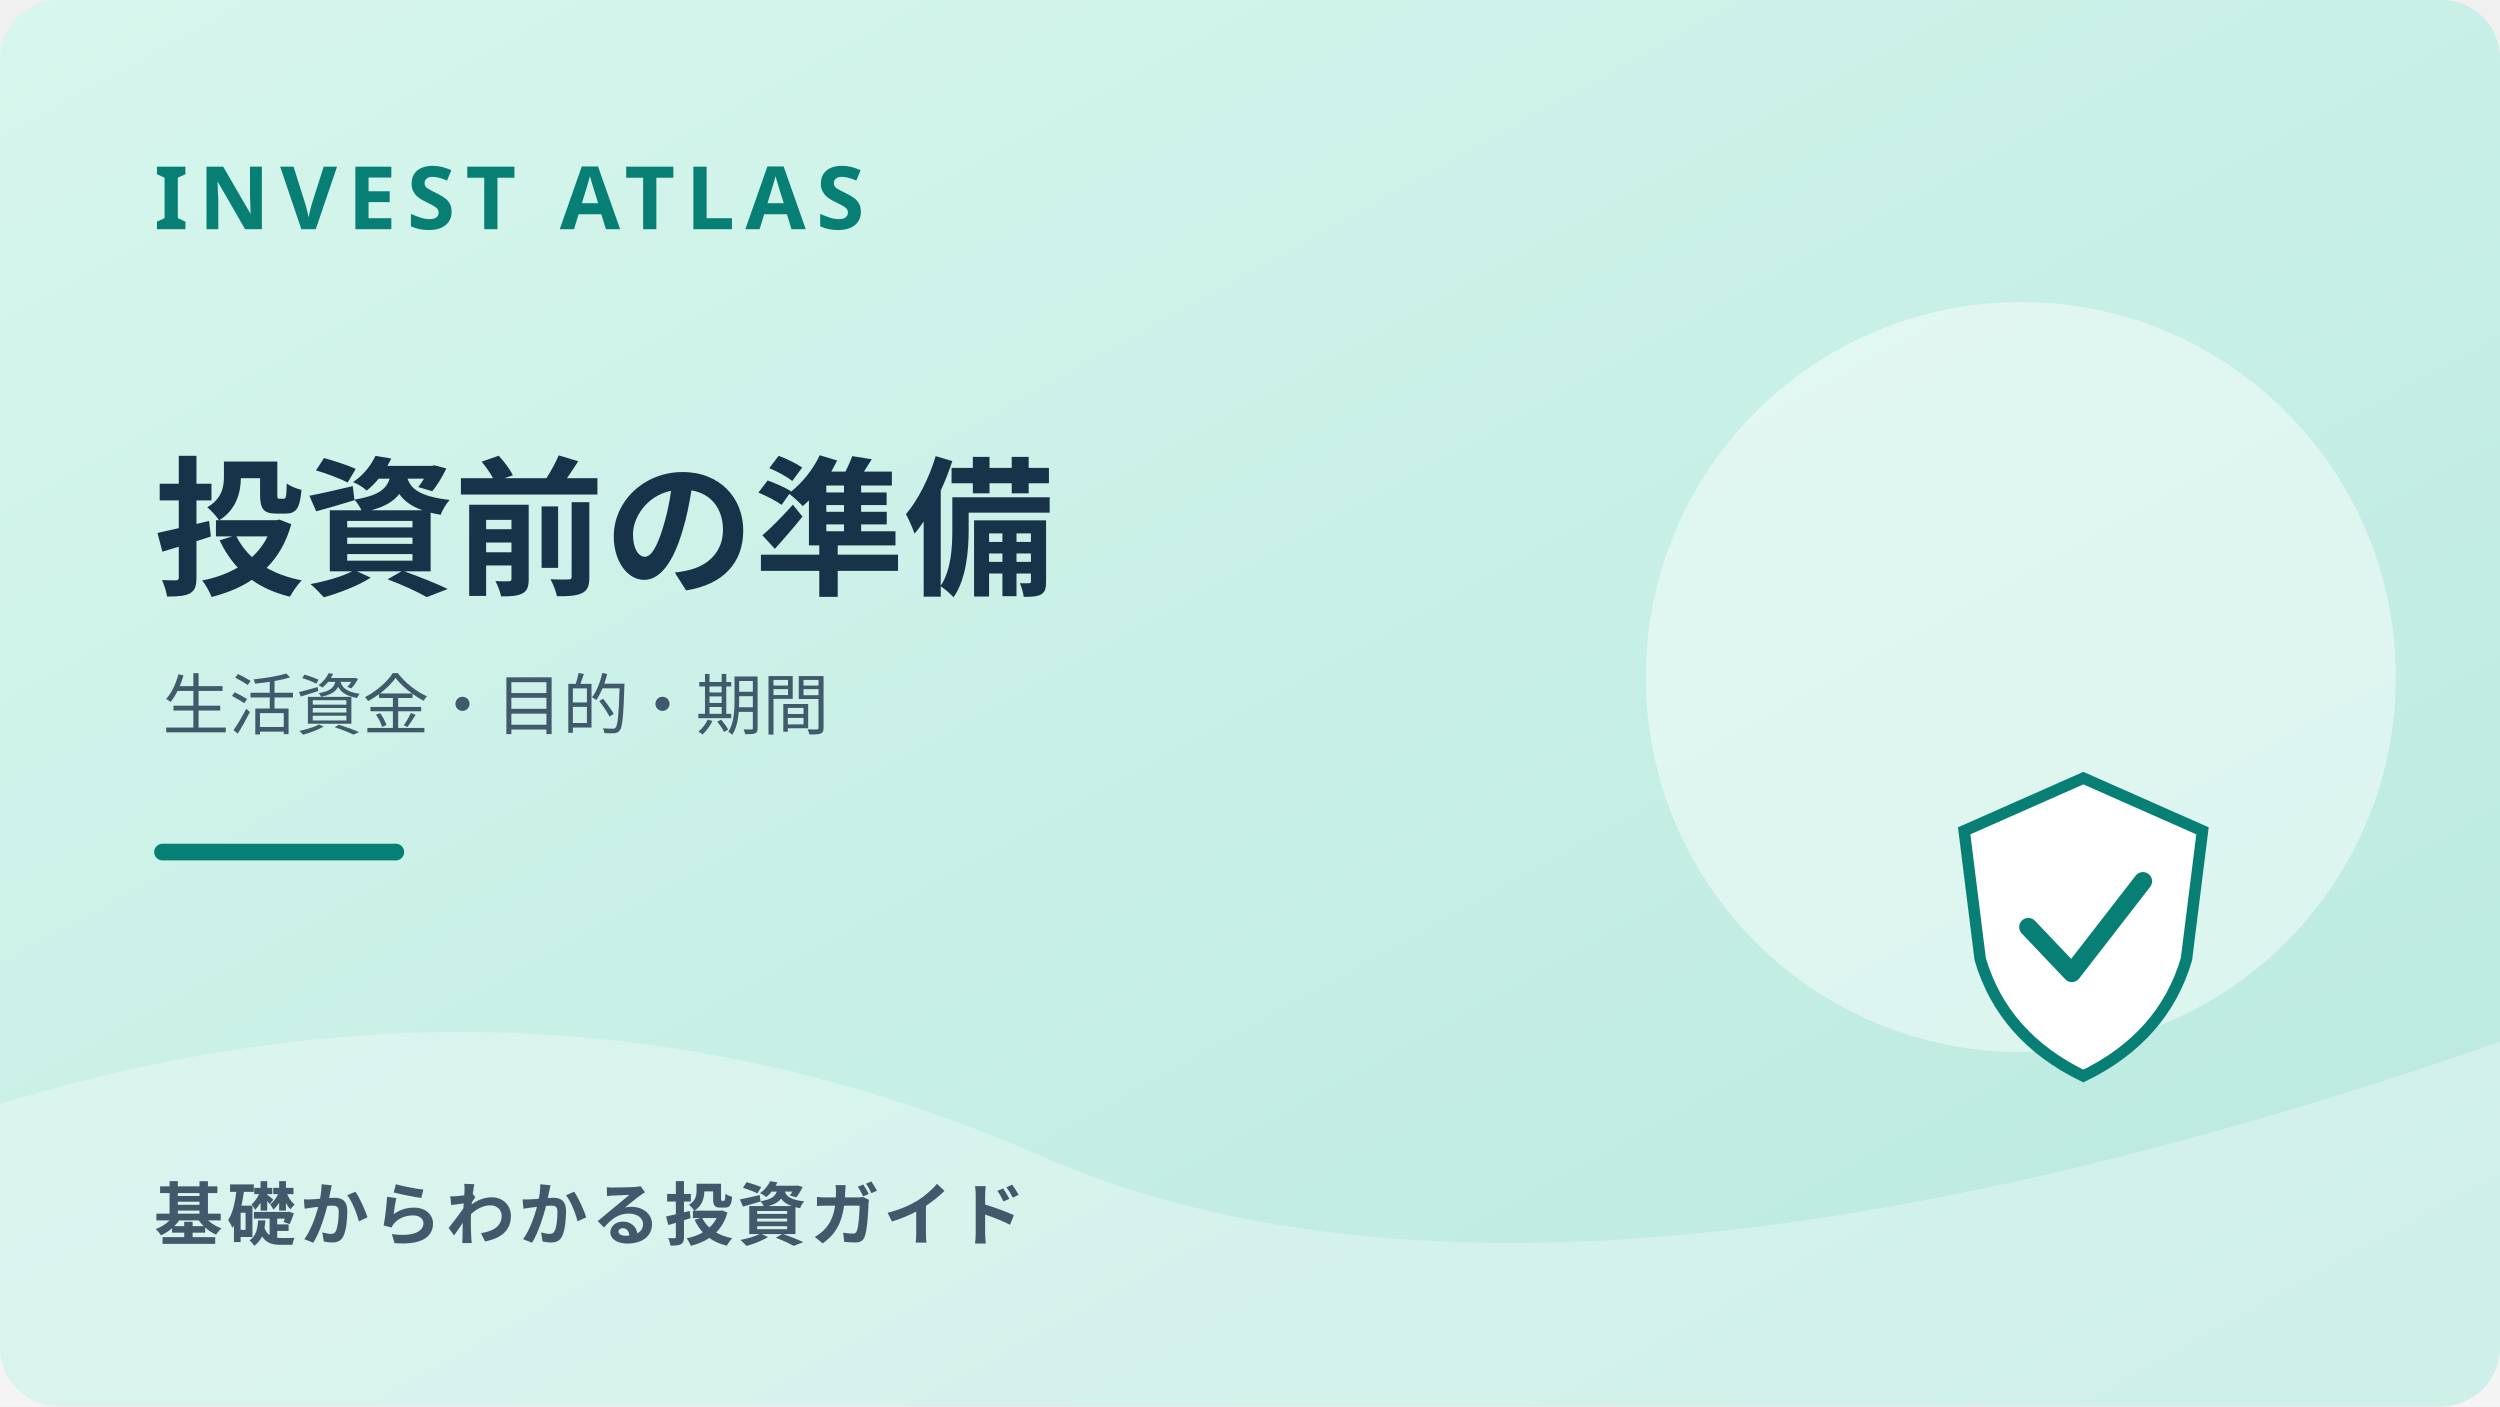
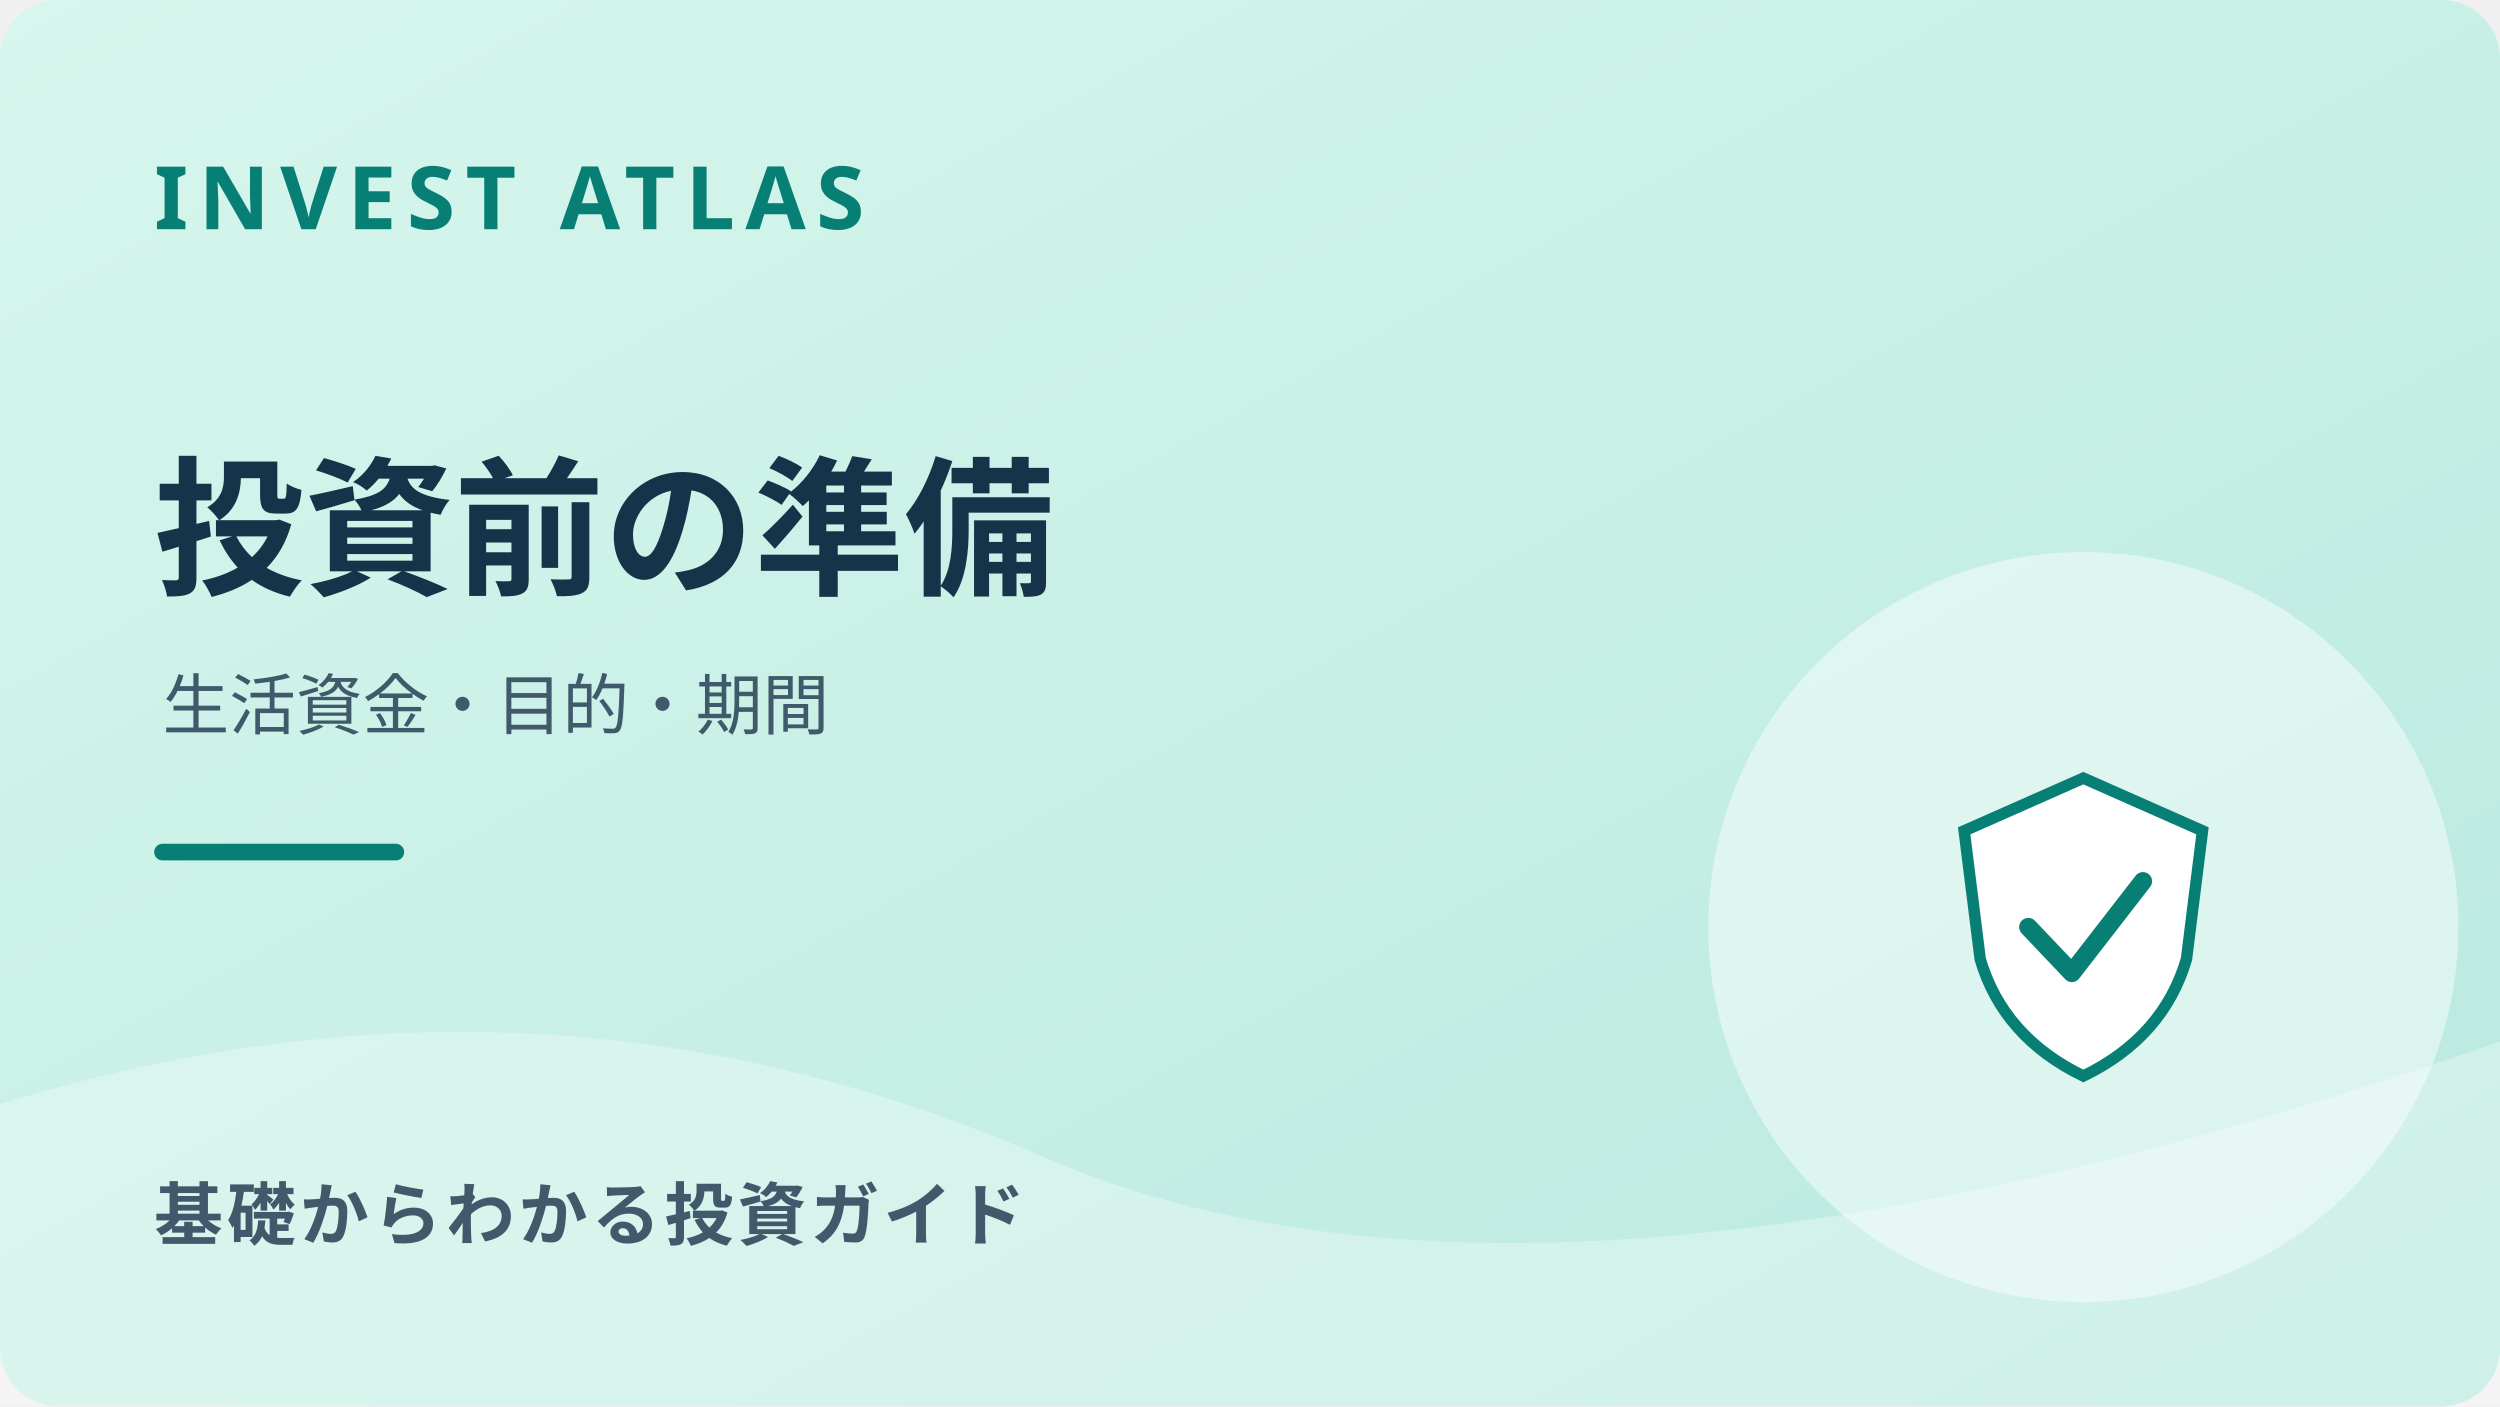
<svg xmlns="http://www.w3.org/2000/svg" width="1200" height="675" viewBox="0 0 1200 675">
  <defs>
    <linearGradient id="g" x1="0" y1="0" x2="1" y2="1">
      <stop stop-color="#d7f6ed" />
      <stop offset="1" stop-color="#b9e9df" />
    </linearGradient>
  </defs>
  <rect width="1200" height="675" rx="28" fill="url(#g)" />
-   <circle cx="970" cy="325" r="180" fill="#fff" opacity=".45" />
+   <circle cx="1000" cy="445" r="180" fill="#fff" opacity=".45" />
  <path d="M0 530 Q260 450 500 555 T1200 500 V675 H0Z" fill="#fff" opacity=".3" />
  <text x="74" y="110" font-family="system-ui,sans-serif" font-size="42" font-weight="800" letter-spacing="5" fill="#087f75">INVEST ATLAS</text>
  <text x="74" y="280" font-family="system-ui,sans-serif" font-size="72" font-weight="800" fill="#17334a">投資前の準備</text>
  <text x="78" y="350" font-family="system-ui,sans-serif" font-size="32" fill="#405a6b">生活資金・目的・期間</text>
  <rect x="74" y="405" width="120" height="8" rx="4" fill="#087f75" />
  <g transform="translate(1000 445) scale(1.1)">
    <path d="M0 -65 L52 -42 L45 14 Q35 48 0 65 Q-35 48 -45 14 L-52 -42 Z" fill="#fff" stroke="#087f75" stroke-width="5" />
    <path d="M-24 0 L-5 20 L26 -20" fill="none" stroke="#087f75" stroke-width="8" stroke-linecap="round" stroke-linejoin="round" />
  </g>
  <text x="74" y="595" font-family="system-ui,sans-serif" font-size="33" font-weight="700" letter-spacing="2" fill="#405a6b">基礎からわかる投資ガイド</text>
</svg>
